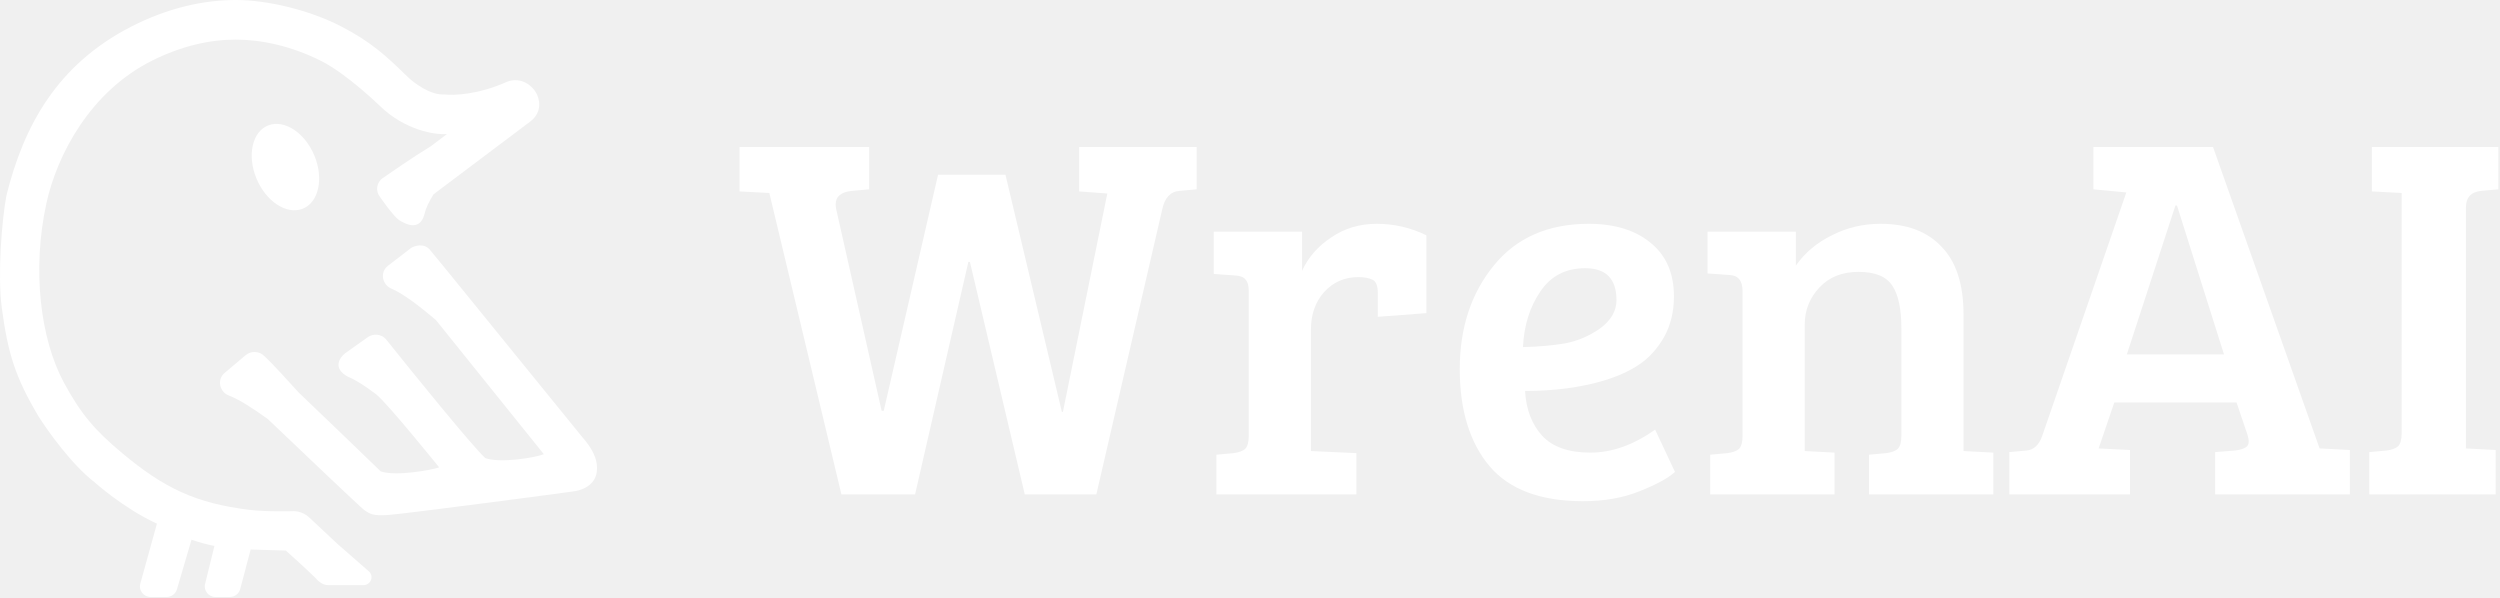
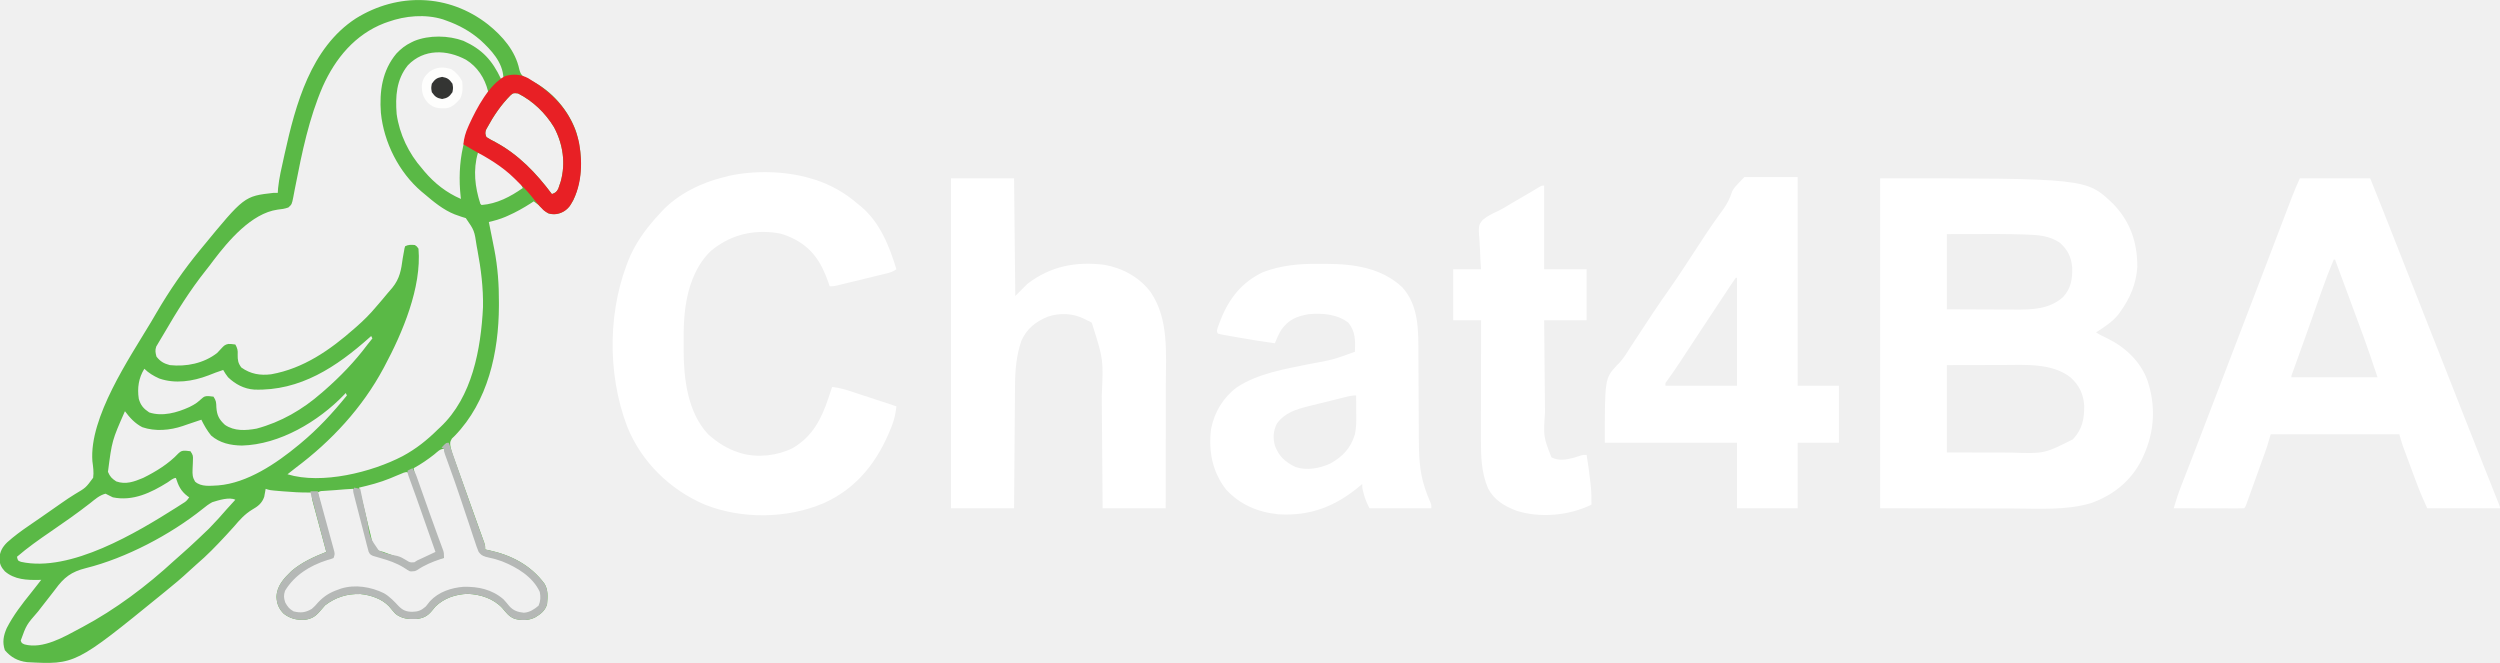
- <svg xmlns="http://www.w3.org/2000/svg" width="268" height="64" viewBox="0 0 268 64" fill="none">
-   <path d="M16.337 6.483C19.55 4.888 22.551 4.247 25.275 4.247C27.939 4.247 31.167 4.889 34.457 6.549C37.208 7.938 40.697 11.33 40.697 11.33C43.434 13.993 46.652 14.468 47.918 14.372L46.191 15.672C44.291 16.83 41.787 18.563 41.032 19.09C40.347 19.566 40.227 20.497 40.746 21.125C40.746 21.125 42.166 23.189 42.788 23.595C43.41 24 45.025 24.872 45.509 22.929C45.645 22.32 45.996 21.603 46.473 20.831L56.826 13.041C58.241 11.976 57.82 10.491 57.432 9.882C57.087 9.294 55.977 8.19 54.383 8.751C51.3 10.152 48.611 10.25 47.652 10.124C46.138 10.229 44.363 8.889 43.664 8.205C41.439 6.034 39.803 4.488 36.497 2.794C33.162 1.084 28.687 0 25.275 0C21.925 0 18.066 0.802 14.057 2.86C6.153 6.916 2.55 13.441 0.683 20.986C0.193 23.595 -0.275 29.5 0.193 33C0.842 37.853 1.617 40.406 4.134 44.643C5.124 46.213 7.706 49.817 10.106 51.672C10.106 51.672 13.25 54.5 16.823 56.137L15.039 62.573C14.839 63.293 15.397 64 16.165 64H17.845C18.365 64 18.823 63.665 18.966 63.179L20.531 57.857C21.38 58.155 22.21 58.371 22.987 58.526L21.983 62.604C21.807 63.316 22.363 64 23.117 64H24.62C25.153 64 25.617 63.65 25.75 63.149L26.869 58.909L30.638 59.02C30.638 59.02 32.608 60.769 33.812 61.947C34.008 62.207 34.551 62.726 35.155 62.726H38.951C39.752 62.726 40.131 61.766 39.536 61.245L36.152 58.287L33.148 55.471C32.705 55.055 32.118 54.814 31.502 54.796C31.502 54.796 28.586 54.884 26.739 54.657C20.934 53.945 17.555 52.298 13.106 48.583C10.168 46.13 8.693 44.403 6.879 41.068C4.309 36.343 3.419 28.869 4.981 21.764C6.093 16.704 9.611 9.822 16.337 6.483Z" fill="white" />
-   <path d="M33.712 16.704C34.726 19.172 34.155 21.714 32.436 22.381C30.716 23.047 28.5 21.587 27.485 19.118C26.471 16.649 27.042 14.107 28.761 13.441C30.481 12.774 32.697 14.235 33.712 16.704Z" fill="white" />
-   <path d="M62.4 46.831C63.354 47.928 64.128 49.112 63.982 50.528C63.837 51.944 62.525 52.51 61.651 52.651C60.776 52.793 43.579 55.058 41.684 55.2C40.008 55.325 39.701 55.117 39.046 54.676C38.751 54.485 32.034 48.095 28.712 44.924C27.072 43.738 25.587 42.796 24.54 42.403C23.576 42.041 23.191 40.731 24.089 39.971L26.324 38.081C26.912 37.584 27.814 37.615 28.357 38.193C28.991 38.746 31.075 41.026 32.038 42.096C35.083 45.011 38.794 48.57 40.81 50.528C42.413 51.094 46.251 50.386 47.077 50.103C47.077 50.103 41.453 43.123 40.303 42.254C39.152 41.384 38.118 40.714 37.313 40.392C35.631 39.506 36.393 38.35 36.983 37.882L39.415 36.152C40.005 35.732 40.844 35.793 41.355 36.343C44.38 40.128 50.749 47.98 52.032 49.112C53.635 49.679 57.376 49.065 58.298 48.688L46.719 34.296C44.861 32.722 43.142 31.434 41.958 30.941C41.016 30.549 40.651 29.214 41.605 28.479L44.067 26.583C44.484 26.33 45.477 26.022 46.115 26.813L47.805 28.869L62.4 46.831Z" fill="white" />
-   <path d="M126.432 20.464L128.28 20.296V15.76H115.68V20.52L118.704 20.744L113.944 44.152H113.832L107.784 18.728H100.56L94.736 44.04H94.512L89.64 22.424C89.603 22.237 89.584 22.069 89.584 21.92C89.584 21.061 90.163 20.576 91.32 20.464L93.168 20.296V15.76H79.28V20.52L82.472 20.688L90.2 53H98.096L103.808 28.08H103.976L109.856 53H117.528L124.584 22.48C124.845 21.211 125.461 20.539 126.432 20.464Z" fill="white" />
-   <path fill-rule="evenodd" clip-rule="evenodd" d="M227.941 20.632L218.925 46.728C218.589 47.699 218.029 48.221 217.245 48.296L215.397 48.464V53H228.333V48.24L224.973 48.072L226.653 43.144H239.757L240.933 46.616C241.12 47.213 241.101 47.624 240.877 47.848C240.653 48.072 240.224 48.221 239.589 48.296L237.461 48.464V53H251.909V48.24L248.717 48.072H248.661L237.237 15.76H224.413V20.296L227.941 20.632ZM227.997 37.992L233.205 22.032H233.373L238.413 37.992H227.997Z" fill="white" />
-   <path d="M257.459 46.448V20.688L254.267 20.52V15.76H267.819V20.296L265.971 20.464C264.889 20.576 264.347 21.173 264.347 22.256V48.072L267.539 48.24V53H253.987V48.464L255.835 48.296C256.395 48.221 256.806 48.072 257.067 47.848C257.329 47.587 257.459 47.12 257.459 46.448Z" fill="white" />
-   <path d="M183.051 29.312V24.832H192.515V28.472C193.486 27.091 194.774 26.008 196.379 25.224C197.984 24.403 199.72 23.992 201.587 23.992C204.424 23.992 206.608 24.813 208.139 26.456C209.707 28.061 210.491 30.488 210.491 33.736V48.352L213.683 48.52V53H200.355V48.744L202.203 48.576C202.763 48.501 203.174 48.352 203.435 48.128C203.696 47.867 203.827 47.4 203.827 46.728V35.192C203.827 33.139 203.51 31.627 202.875 30.656C202.24 29.648 201.027 29.144 199.235 29.144C197.48 29.144 196.08 29.704 195.035 30.824C193.99 31.944 193.467 33.269 193.467 34.8V48.352L196.659 48.52V53H183.331V48.744L185.179 48.576C185.739 48.501 186.15 48.352 186.411 48.128C186.672 47.867 186.803 47.4 186.803 46.728V31.216C186.803 30.096 186.336 29.517 185.403 29.48L183.051 29.312Z" fill="white" />
-   <path fill-rule="evenodd" clip-rule="evenodd" d="M170.318 23.992C173.118 23.992 175.339 24.683 176.982 26.064C178.625 27.408 179.446 29.312 179.446 31.776C179.446 33.419 179.091 34.875 178.382 36.144C177.673 37.376 176.795 38.347 175.75 39.056C174.705 39.765 173.435 40.344 171.942 40.792C169.441 41.539 166.622 41.912 163.486 41.912C163.598 43.891 164.214 45.496 165.334 46.728C166.454 47.923 168.171 48.52 170.486 48.52C172.801 48.52 175.115 47.699 177.43 46.056L179.558 50.592C178.811 51.264 177.542 51.955 175.75 52.664C173.995 53.373 171.979 53.728 169.702 53.728C165.147 53.728 161.806 52.477 159.678 49.976C157.55 47.437 156.486 43.965 156.486 39.56C156.486 35.155 157.699 31.459 160.126 28.472C162.553 25.485 165.95 23.992 170.318 23.992ZM167.742 36.816C169.123 36.555 170.393 36.013 171.55 35.192C172.707 34.333 173.286 33.325 173.286 32.168C173.286 29.891 172.166 28.752 169.926 28.752C167.835 28.752 166.23 29.592 165.11 31.272C163.99 32.915 163.374 34.893 163.262 37.208C164.905 37.171 166.398 37.04 167.742 36.816Z" fill="white" />
-   <path d="M133.867 46.728V31.216C133.867 30.619 133.755 30.208 133.531 29.984C133.344 29.723 132.99 29.573 132.467 29.536L130.115 29.368V24.832H139.579V29.032C140.251 27.576 141.296 26.381 142.715 25.448C144.134 24.477 145.758 23.992 147.587 23.992C149.454 23.992 151.227 24.403 152.907 25.224V33.568L147.699 33.96V31.384C147.699 30.637 147.512 30.171 147.139 29.984C146.728 29.797 146.224 29.704 145.627 29.704C144.134 29.704 142.902 30.245 141.931 31.328C140.998 32.373 140.531 33.717 140.531 35.36V48.352L145.403 48.576V53H130.395V48.744L132.243 48.576C132.803 48.501 133.214 48.352 133.475 48.128C133.736 47.867 133.867 47.4 133.867 46.728Z" fill="white" />
+ <svg xmlns="http://www.w3.org/2000/svg" version="1.1" width="2061" height="546">
+   <path d="M0 0 C11.877 9.536 22.605 21.775 25.763 37.064 C26.645 40.243 27.213 41.495 29.88 43.493 C31.77 44.484 33.682 45.433 35.611 46.345 C52.699 54.635 66.12 70.485 72.513 88.126 C78.174 106.733 78.329 126.847 70.287 144.837 C67.256 150.363 64.59 153.594 58.638 155.814 C55.427 156.515 52.833 156.648 49.638 155.814 C46.61 153.802 44.199 151.374 41.638 148.814 C40.321 147.792 38.992 146.785 37.638 145.814 C36.885 146.31 36.133 146.806 35.357 147.318 C29.194 151.259 23.031 154.747 16.326 157.689 C15.359 158.117 15.359 158.117 14.373 158.554 C9.873 160.472 5.407 161.724 0.638 162.814 C0.759 163.419 0.881 164.024 1.005 164.647 C1.36 166.419 1.714 168.19 2.068 169.962 C2.426 171.753 2.785 173.543 3.146 175.334 C3.65 177.847 4.145 180.361 4.638 182.876 C4.803 183.69 4.968 184.504 5.138 185.343 C8 200.042 9.019 214.556 8.951 229.501 C8.948 230.743 8.948 230.743 8.945 232.011 C8.804 270.231 -0.088 310.878 -27.487 339.126 C-28.253 339.865 -29.018 340.603 -29.807 341.365 C-31.611 344.207 -31.405 345.489 -30.85 348.719 C-29.878 352.892 -28.39 356.884 -26.932 360.907 C-26.412 362.367 -26.412 362.367 -25.882 363.855 C-24.756 367.01 -23.621 370.162 -22.487 373.314 C-21.713 375.48 -20.939 377.647 -20.167 379.814 C-17.906 386.15 -15.635 392.483 -13.362 398.814 C-11.407 404.259 -9.453 409.704 -7.507 415.152 C-6.812 417.09 -6.112 419.026 -5.411 420.962 C-4.797 422.677 -4.797 422.677 -4.17 424.427 C-3.818 425.405 -3.465 426.382 -3.102 427.389 C-2.362 429.814 -2.362 429.814 -2.362 432.814 C-0.908 433.108 -0.908 433.108 0.576 433.407 C18.93 437.39 34.917 445.545 46.396 460.868 C49.661 465.982 49.161 471.975 48.638 477.814 C47.092 483.279 43.343 486.094 38.638 488.868 C33.202 491.438 27.452 491.56 21.701 489.876 C17.182 488.055 14.817 484.764 11.759 481.099 C4.436 473.209 -6.202 469.85 -16.737 469.376 C-26.655 469.703 -36.187 472.838 -43.362 479.814 C-44.4 481.028 -45.422 482.257 -46.424 483.501 C-50.081 487.909 -53.594 489.508 -59.194 490.126 C-65.736 490.39 -71.102 489.936 -76.362 485.814 C-78.165 483.86 -79.839 481.828 -81.526 479.775 C-87.453 473.444 -96.857 470.346 -105.311 469.529 C-116.237 469.207 -125.645 472.136 -134.362 478.814 C-135.757 480.34 -137.112 481.903 -138.424 483.501 C-142.215 488.006 -145.492 490.065 -151.362 490.814 C-158.036 491.029 -163.007 489.803 -168.362 485.814 C-172.439 481.737 -174.126 477.746 -174.417 471.997 C-174.188 462.86 -168.425 456.783 -162.174 450.677 C-153.812 443.487 -143.557 438.833 -133.362 434.814 C-133.512 434.259 -133.662 433.704 -133.817 433.132 C-135.381 427.359 -136.937 421.584 -138.489 415.807 C-139.069 413.652 -139.651 411.496 -140.235 409.342 C-141.074 406.245 -141.906 403.147 -142.737 400.048 C-142.999 399.084 -143.262 398.121 -143.532 397.128 C-143.772 396.227 -144.013 395.327 -144.26 394.399 C-144.473 393.608 -144.687 392.818 -144.906 392.003 C-145.362 389.814 -145.362 389.814 -145.362 385.814 C-146.011 385.825 -146.66 385.835 -147.329 385.847 C-154.555 385.914 -161.666 385.506 -168.862 384.876 C-169.932 384.789 -171.002 384.702 -172.104 384.613 C-179.972 383.944 -179.972 383.944 -183.362 382.814 C-183.509 383.701 -183.509 383.701 -183.659 384.607 C-183.808 385.397 -183.958 386.187 -184.112 387.001 C-184.251 387.779 -184.39 388.556 -184.534 389.357 C-186.324 394.668 -189.81 397.341 -194.549 400.001 C-200.672 403.767 -204.754 408.368 -209.362 413.814 C-211.257 415.938 -213.181 418.035 -215.112 420.126 C-215.863 420.941 -215.863 420.941 -216.63 421.772 C-224.148 429.869 -231.853 437.862 -240.284 445.017 C-242.443 446.884 -244.537 448.812 -246.628 450.754 C-252.677 456.367 -258.917 461.656 -265.362 466.814 C-266.493 467.736 -267.623 468.659 -268.752 469.583 C-340.264 527.815 -340.264 527.815 -380.112 525.689 C-387.776 524.739 -393.343 521.745 -398.362 515.814 C-400.554 509.238 -399.514 503.825 -396.807 497.634 C-391.36 487.004 -384.106 477.644 -376.628 468.388 C-374.782 466.093 -372.978 463.767 -371.174 461.439 C-370.624 460.73 -370.073 460.021 -369.506 459.29 C-369.129 458.803 -368.751 458.316 -368.362 457.814 C-368.944 457.837 -369.527 457.86 -370.127 457.884 C-380.209 458.106 -390.424 457.683 -398.362 450.814 C-401.436 447.432 -402.618 444.865 -402.862 440.376 C-402.549 434.711 -400.492 430.919 -396.523 426.996 C-390.832 421.901 -384.861 417.481 -378.549 413.189 C-376.505 411.781 -374.461 410.374 -372.417 408.966 C-371.399 408.269 -370.382 407.571 -369.333 406.852 C-363.3 402.713 -357.287 398.549 -351.334 394.294 C-347.851 391.813 -344.298 389.504 -340.67 387.24 C-331.586 381.882 -331.586 381.882 -325.567 373.672 C-324.911 369.065 -325.592 364.624 -326.194 360.043 C-328.917 323.9 -295.743 275.183 -278.041 245.629 C-276.465 242.986 -274.913 240.331 -273.37 237.669 C-262.757 219.484 -250.789 202.043 -237.362 185.814 C-236.904 185.255 -236.447 184.695 -235.975 184.119 C-201 141.551 -201 141.551 -176.862 138.814 C-175.707 138.814 -174.552 138.814 -173.362 138.814 C-173.281 137.565 -173.199 136.316 -173.116 135.029 C-172.24 126.357 -170.182 117.873 -168.299 109.376 C-168.099 108.467 -167.898 107.558 -167.691 106.621 C-158.67 65.956 -146.142 19.192 -109.01 -4.983 C-74.338 -26.498 -32.413 -25.385 0 0 Z M-82.362 -2.186 C-83.418 -1.812 -84.473 -1.439 -85.561 -1.053 C-109.727 8.291 -125.877 27.914 -136.289 51.102 C-147.585 77.233 -153.372 105.291 -158.799 133.118 C-159.014 134.191 -159.229 135.263 -159.451 136.368 C-159.837 138.309 -160.205 140.254 -160.552 142.203 C-161.763 148.274 -161.763 148.274 -164.624 150.853 C-167.634 151.909 -170.31 152.334 -173.487 152.626 C-195.016 155.633 -214.105 178.318 -226.623 194.807 C-227.469 195.937 -228.312 197.069 -229.153 198.203 C-230.302 199.734 -231.495 201.232 -232.69 202.728 C-245.639 218.978 -256.735 236.791 -267.153 254.743 C-268.239 256.603 -269.348 258.446 -270.467 260.286 C-271.031 261.244 -271.594 262.202 -272.174 263.189 C-272.865 264.345 -272.865 264.345 -273.569 265.525 C-274.644 268.629 -274.205 270.672 -273.362 273.814 C-270.091 277.926 -267.361 279.446 -262.362 280.814 C-248.705 282.284 -234.328 279.35 -223.362 270.814 C-222.13 269.544 -220.921 268.253 -219.737 266.939 C-217.837 264.876 -216.926 263.927 -214.155 263.372 C-211.924 263.376 -211.924 263.376 -208.362 263.814 C-206.618 266.814 -206.189 268.745 -206.424 272.189 C-206.475 276.575 -206.132 279.228 -203.362 282.814 C-195.747 288.196 -187.904 289.504 -178.788 288.368 C-152.127 283.601 -130.27 268.349 -110.362 250.814 C-109.86 250.375 -109.358 249.936 -108.841 249.484 C-102.882 244.259 -97.425 238.903 -92.362 232.814 C-91.029 231.27 -89.697 229.726 -88.364 228.183 C-86.449 225.946 -84.569 223.682 -82.694 221.411 C-81.479 219.954 -80.232 218.523 -78.983 217.095 C-72.755 209.48 -71.624 202.277 -70.362 192.814 C-70.027 190.831 -69.676 188.851 -69.299 186.876 C-69.096 185.718 -69.096 185.718 -68.889 184.536 C-68.715 183.968 -68.541 183.399 -68.362 182.814 C-65.563 181.414 -63.457 181.561 -60.362 181.814 C-58.67 182.915 -58.67 182.915 -57.362 184.814 C-54.623 216.742 -70.585 254.249 -85.362 281.814 C-85.676 282.403 -85.99 282.993 -86.313 283.6 C-103.824 316.154 -129.107 343.406 -158.549 365.442 C-160.856 367.188 -163.116 368.99 -165.362 370.814 C-137.018 379.434 -95.738 369.092 -70.362 355.814 C-59.316 349.854 -50.248 342.625 -41.362 333.814 C-40.676 333.177 -39.99 332.54 -39.284 331.884 C-12.964 307.105 -5.921 267.536 -4.174 233.118 C-3.871 217.36 -5.811 201.579 -8.737 186.126 C-9.032 184.552 -9.032 184.552 -9.333 182.946 C-11.279 169.851 -11.279 169.851 -18.358 159.611 C-19.494 159.265 -20.629 158.92 -21.799 158.564 C-23.041 158.123 -24.282 157.682 -25.561 157.228 C-26.194 157.005 -26.828 156.782 -27.48 156.553 C-36.708 152.927 -44.895 146.198 -52.362 139.814 C-53.195 139.127 -54.027 138.44 -54.885 137.732 C-73.55 121.795 -85.913 97.231 -88.362 72.814 C-89.666 55.096 -87.267 37.901 -75.487 23.876 C-71.803 20.026 -68.168 17.119 -63.362 14.814 C-62.559 14.422 -61.756 14.03 -60.928 13.626 C-48.673 8.62 -32.638 8.936 -20.288 13.486 C-4.734 20.546 3.416 29.567 10.638 44.814 C11.298 44.484 11.958 44.154 12.638 43.814 C12.073 31.088 2.574 21.023 -6.362 12.814 C-14.81 5.557 -23.859 0.536 -34.362 -3.186 C-35.289 -3.525 -36.215 -3.864 -37.17 -4.214 C-51.733 -8.696 -68.198 -7.232 -82.362 -2.186 Z M-66.112 33.63 C-75.638 45.419 -76.499 59.297 -75.362 73.814 C-73.054 90.432 -65.423 106.255 -54.362 118.814 C-53.71 119.608 -53.057 120.402 -52.385 121.22 C-44.099 130.982 -34.172 138.748 -22.362 143.814 C-22.47 142.953 -22.47 142.953 -22.581 142.075 C-25.621 114.25 -20.714 85.978 -3.299 63.314 C-0.951 60.071 -0.383 59.073 -0.049 54.939 C-2.707 44.177 -8.77 34.893 -18.19 29.064 C-34.057 20.601 -52.869 19.885 -66.112 33.63 Z M18.63 58.255 C10.767 66.133 4.562 75.25 -0.717 85.029 C-1.228 85.972 -1.228 85.972 -1.749 86.935 C-2.53 89.329 -2.337 90.504 -1.362 92.814 C1.02 94.327 3.318 95.61 5.826 96.876 C25.067 107.18 39.673 122.484 52.638 139.814 C55.475 138.791 56.465 138.151 57.869 135.423 C58.184 134.48 58.5 133.536 58.826 132.564 C59.149 131.63 59.473 130.697 59.806 129.736 C64.158 114.454 61.788 98.539 54.365 84.661 C47.249 72.926 36.946 63.016 24.638 56.814 C20.768 56.425 20.768 56.425 18.63 58.255 Z M-8.362 105.814 C-12.47 119.937 -10.831 134.028 -6.362 147.814 C-6.032 148.144 -5.702 148.474 -5.362 148.814 C7.289 147.854 18.401 142.007 28.638 134.814 C23.488 123.225 11.104 116.077 0.638 109.814 C-0.08 109.378 -0.798 108.942 -1.538 108.493 C-4.732 106.466 -4.732 106.466 -8.362 105.814 Z M-96.362 256.814 C-96.967 257.363 -96.967 257.363 -97.584 257.923 C-124.919 282.298 -154.916 302.294 -192.797 300.993 C-201.161 300.408 -208.362 296.573 -214.362 290.814 C-215.923 288.868 -217.119 286.988 -218.362 284.814 C-222.52 286.158 -226.561 287.677 -230.612 289.314 C-243.31 294.167 -258.016 296.473 -271.174 291.806 C-275.698 289.754 -279.841 287.335 -283.362 283.814 C-288.099 291.454 -289.284 299.627 -287.956 308.54 C-286.425 313.99 -284.039 316.696 -279.362 319.814 C-268.479 323.441 -256.227 319.96 -246.174 315.353 C-240.839 312.561 -240.839 312.561 -236.315 308.654 C-234.086 306.554 -233.238 306.291 -230.237 306.376 C-228.958 306.521 -227.679 306.665 -226.362 306.814 C-224.098 310.209 -224.117 311.635 -223.987 315.626 C-223.526 322.216 -221.796 325.567 -216.924 330.064 C-209.151 335.372 -199.769 334.813 -190.831 333.161 C-170.776 327.803 -152.893 317.464 -137.362 303.814 C-136.225 302.841 -136.225 302.841 -135.065 301.849 C-121.876 290.319 -109.823 277.861 -99.362 263.814 C-98.035 262.142 -96.704 260.473 -95.362 258.814 C-95.692 258.154 -96.022 257.494 -96.362 256.814 Z M-117.362 303.814 C-117.788 304.275 -118.215 304.737 -118.655 305.212 C-139.804 327.277 -171.892 346.351 -202.924 347.126 C-212.26 346.975 -221.151 345.111 -228.362 338.814 C-231.604 334.786 -234.109 330.456 -236.362 325.814 C-239.586 326.883 -242.805 327.966 -246.018 329.068 C-247.299 329.504 -248.581 329.94 -249.862 330.376 C-250.5 330.597 -251.138 330.818 -251.795 331.046 C-262.263 334.589 -274.441 335.653 -285.042 331.997 C-290.996 328.96 -295.445 324.127 -299.362 318.814 C-310.017 342.984 -310.017 342.984 -313.362 368.814 C-311.613 372.871 -310.183 374.266 -306.549 376.689 C-298.646 379.478 -291.794 376.924 -284.362 373.814 C-273.94 368.662 -263.209 362.105 -255.252 353.544 C-253.065 351.542 -252.153 351.293 -249.237 351.376 C-247.958 351.521 -246.679 351.665 -245.362 351.814 C-243.253 354.977 -243.136 355.523 -243.307 359.087 C-243.344 360.325 -243.344 360.325 -243.381 361.587 C-243.451 363.314 -243.529 365.041 -243.616 366.767 C-243.726 370.948 -243.737 373.187 -241.542 376.853 C-236.465 381.419 -228.967 380.271 -222.515 379.984 C-198.436 378.079 -174.427 361.768 -156.362 346.814 C-155.496 346.1 -155.496 346.1 -154.612 345.372 C-140.256 333.472 -128.089 320.28 -116.362 305.814 C-116.692 305.154 -117.022 304.494 -117.362 303.814 Z M-44.362 354.439 C-49.78 358.713 -55.319 362.458 -61.362 365.814 C-60.692 369.61 -59.648 373.112 -58.368 376.746 C-57.957 377.918 -57.547 379.09 -57.124 380.297 C-56.674 381.568 -56.225 382.84 -55.776 384.111 C-55.313 385.427 -54.851 386.744 -54.389 388.06 C-53.173 391.523 -51.954 394.985 -50.733 398.446 C-49.021 403.304 -47.314 408.165 -45.606 413.024 C-44.698 415.608 -43.788 418.192 -42.878 420.774 C-40.65 427.103 -38.46 433.44 -36.362 439.814 C-37.348 439.898 -38.334 439.981 -39.35 440.068 C-43.887 440.717 -47.536 442.622 -51.549 444.751 C-52.247 445.112 -52.945 445.472 -53.665 445.843 C-54.342 446.193 -55.019 446.543 -55.717 446.904 C-56.681 447.398 -56.681 447.398 -57.664 447.903 C-59.479 448.843 -59.479 448.843 -61.545 450.259 C-63.362 450.814 -63.362 450.814 -65.667 449.654 C-66.515 449.026 -67.363 448.398 -68.237 447.751 C-75.712 442.668 -83.845 439.906 -92.578 437.749 C-93.827 437.44 -95.075 437.132 -96.362 436.814 C-96.535 436.152 -96.708 435.49 -96.887 434.808 C-98.683 427.946 -100.484 421.085 -102.288 414.225 C-102.962 411.661 -103.634 409.097 -104.305 406.533 C-105.267 402.856 -106.234 399.181 -107.202 395.505 C-107.503 394.351 -107.804 393.197 -108.114 392.008 C-108.534 390.416 -108.534 390.416 -108.963 388.792 C-109.21 387.853 -109.456 386.914 -109.71 385.946 C-110.168 383.851 -110.168 383.851 -111.362 382.814 C-113.448 382.88 -115.532 383.019 -117.612 383.189 C-119.499 383.34 -119.499 383.34 -121.424 383.493 C-123.373 383.652 -123.373 383.652 -125.362 383.814 C-126.599 383.899 -127.837 383.984 -129.112 384.072 C-130.267 384.151 -131.422 384.231 -132.612 384.314 C-134.197 384.422 -134.197 384.422 -135.815 384.532 C-138.35 384.664 -138.35 384.664 -140.362 385.814 C-137.677 397.526 -134.737 409.149 -131.612 420.751 C-130.802 423.76 -129.995 426.769 -129.19 429.779 C-129.006 430.459 -128.821 431.139 -128.631 431.839 C-127.362 436.588 -127.362 436.588 -127.362 438.814 C-128.077 439.021 -128.793 439.229 -129.53 439.443 C-145.264 444.307 -159.637 452.378 -168.362 466.814 C-169.59 470.662 -169.462 472.479 -168.299 476.376 C-165.849 480.724 -163.327 483.837 -158.44 485.447 C-153.473 486.351 -149.752 485.341 -145.362 482.814 C-142.603 480.315 -142.603 480.315 -140.112 477.439 C-135.135 472.148 -130.23 469.138 -123.362 466.814 C-122.71 466.571 -122.057 466.329 -121.385 466.079 C-109.72 462.406 -96.565 464.568 -85.799 469.876 C-81.006 472.686 -77.387 476.564 -73.624 480.607 C-70.072 484.072 -67.425 485.112 -62.487 485.189 C-57.663 485.075 -55.05 484.073 -51.362 480.814 C-50.18 479.344 -48.998 477.874 -47.827 476.396 C-40.791 468.797 -30.362 465.353 -20.268 464.575 C-8.033 464.309 3.151 466.693 12.638 474.814 C14.279 476.579 15.804 478.397 17.318 480.271 C20.616 484.125 24.513 485.479 29.517 485.943 C34.608 485.633 38.406 482.892 42.138 479.626 C44.309 475.556 44.587 472.322 43.638 467.814 C37.825 454.894 24.032 446.589 11.353 441.493 C7.102 440.042 3.227 438.87 -1.262 438.442 C-4.087 437.721 -5.089 437.225 -6.721 434.768 C-7.943 431.872 -8.932 428.965 -9.877 425.966 C-10.256 424.858 -10.634 423.75 -11.024 422.609 C-12.25 418.999 -13.431 415.376 -14.612 411.751 C-15.442 409.283 -16.276 406.816 -17.113 404.35 C-18.774 399.452 -20.421 394.55 -22.058 389.644 C-25.062 380.683 -28.281 371.806 -31.549 362.939 C-32.053 361.562 -32.557 360.186 -33.06 358.81 C-34.158 355.81 -35.258 352.811 -36.362 349.814 C-39.688 349.814 -41.861 352.429 -44.362 354.439 Z M-69.446 369.463 C-70.298 369.82 -71.149 370.177 -72.026 370.544 C-73.464 371.131 -73.464 371.131 -74.932 371.73 C-76.915 372.555 -78.897 373.383 -80.877 374.214 C-89.207 377.604 -97.62 379.801 -106.362 381.814 C-104.68 388.89 -102.952 395.954 -101.192 403.011 C-100.599 405.413 -100.016 407.818 -99.444 410.225 C-98.62 413.685 -97.758 417.134 -96.889 420.583 C-96.641 421.661 -96.393 422.74 -96.137 423.851 C-94.954 429.085 -94.954 429.085 -91.721 433.121 C-89.656 434.086 -89.656 434.086 -86.362 434.814 C-85.652 435.087 -84.941 435.36 -84.209 435.642 C-83.62 435.852 -83.031 436.062 -82.424 436.279 C-81.757 436.522 -81.089 436.765 -80.401 437.015 C-79.043 437.505 -77.683 437.992 -76.323 438.476 C-72.836 439.751 -69.8 441.115 -66.674 443.13 C-63.6 445.132 -63.6 445.132 -60.944 444.29 C-60.092 443.803 -59.24 443.316 -58.362 442.814 C-57.038 442.226 -55.708 441.652 -54.374 441.087 C-52.932 440.455 -51.49 439.822 -50.049 439.189 C-48.678 438.587 -47.307 437.985 -45.935 437.383 C-44.756 436.865 -43.577 436.347 -42.362 435.814 C-46.967 421.843 -51.705 407.925 -56.616 394.058 C-57.334 392.027 -58.048 389.995 -58.76 387.962 C-59.804 384.978 -60.857 381.997 -61.913 379.017 C-62.389 377.647 -62.389 377.647 -62.875 376.249 C-63.322 375 -63.322 375 -63.777 373.725 C-64.036 372.991 -64.294 372.257 -64.561 371.501 C-65.788 368.915 -66.747 368.622 -69.446 369.463 Z M-264.112 377.439 C-277.885 386.017 -292.776 393.236 -309.362 389.814 C-311.369 388.828 -313.372 387.833 -315.362 386.814 C-320.384 388.085 -324.132 391.537 -328.112 394.689 C-338.673 402.906 -349.59 410.559 -360.635 418.108 C-370.171 424.625 -379.599 431.268 -388.362 438.814 C-387.694 441.984 -387.694 441.984 -385.049 443.001 C-344.333 451.973 -289.236 418.645 -256.766 398.087 C-256.014 397.605 -255.262 397.123 -254.487 396.626 C-253.773 396.169 -253.059 395.711 -252.323 395.24 C-248.779 393.069 -248.779 393.069 -246.362 389.814 C-246.821 389.497 -247.28 389.18 -247.752 388.853 C-253.236 384.682 -255.297 380.303 -257.362 373.814 C-259.602 373.814 -262.348 376.312 -264.112 377.439 Z M-227.362 393.814 C-230.345 395.42 -232.718 397.236 -235.331 399.388 C-261.84 420.602 -298.633 439.984 -331.565 448.173 C-343.641 451.218 -349.607 455.768 -356.919 465.841 C-358.302 467.732 -359.738 469.558 -361.213 471.376 C-363.993 474.808 -366.691 478.296 -369.362 481.814 C-370.086 482.766 -370.086 482.766 -370.825 483.738 C-380.566 494.882 -380.566 494.882 -385.284 507.927 C-384.48 510.025 -384.48 510.025 -382.135 511.068 C-366.953 515.152 -349.366 504.798 -336.362 497.814 C-335.711 497.468 -335.06 497.123 -334.39 496.767 C-307.013 482.155 -281.532 462.963 -258.733 441.974 C-256.708 440.129 -254.657 438.325 -252.588 436.529 C-248.407 432.879 -244.341 429.117 -240.299 425.314 C-239.631 424.689 -238.963 424.063 -238.274 423.419 C-229.854 415.541 -229.854 415.541 -222.049 407.064 C-217.588 401.889 -212.97 396.858 -208.362 391.814 C-213.324 389.332 -222.194 392.227 -227.362 393.814 Z " fill="#5AB946" transform="translate(402.3618,20.18628)" />
+   <path d="M0 0 C170.069 0 170.069 0 192 21 C206.276 35.634 212.065 52.933 212 73 C211.178 86.783 206.026 98.886 198 110 C197.49 110.708 196.979 111.415 196.453 112.145 C191.404 118.48 184.723 122.633 178 127 C181.096 129.064 184.198 130.537 187.562 132.125 C202.233 139.311 214.896 151.264 220.445 166.91 C227.384 187.822 226.199 208.915 217 229 C216.581 229.92 216.162 230.841 215.73 231.789 C206.834 249.582 192.107 261.334 173.457 267.895 C153.299 273.799 130.897 272.283 110.099 272.203 C106.593 272.191 103.087 272.191 99.581 272.189 C89.408 272.179 79.235 272.151 69.062 272.125 C46.272 272.084 23.481 272.043 0 272 C0 182.24 0 92.48 0 0 Z M55 46 C55 66.46 55 86.92 55 108 C67.148 108.058 67.148 108.058 79.297 108.098 C84.26 108.11 89.224 108.124 94.188 108.151 C98.195 108.173 102.202 108.185 106.209 108.19 C107.728 108.193 109.248 108.201 110.768 108.211 C125.271 108.311 139.524 108.031 150.875 97.812 C157.394 90.631 158.641 82.814 158.312 73.332 C157.506 64.731 154.528 58.758 148 53 C139.749 47.439 130.397 46.67 120.723 46.379 C119.638 46.341 118.553 46.303 117.435 46.265 C104.771 45.865 92.107 45.891 79.438 45.938 C71.373 45.958 63.309 45.979 55 46 Z M55 154 C55 177.76 55 201.52 55 226 C71.088 226.031 71.088 226.031 87.5 226.062 C90.852 226.072 94.204 226.081 97.658 226.09 C100.366 226.093 103.074 226.096 105.781 226.098 C106.46 226.1 107.139 226.103 107.838 226.106 C135.326 227.06 135.326 227.06 158.941 215.145 C166.637 206.839 168.337 198.49 168.211 187.352 C167.615 177.885 164.108 170.664 157.113 164.277 C141.97 152.168 119.544 153.827 101.191 153.902 C100.007 153.903 98.823 153.904 97.603 153.905 C93.256 153.911 88.909 153.925 84.562 153.938 C74.807 153.958 65.051 153.979 55 154 Z " fill="#FFFFFF" transform="translate(1550,147)" />
+   <path d="M0 0 C19.14 0 38.28 0 58 0 C66.687 21.601 75.224 43.259 83.729 64.932 C84.69 67.382 85.652 69.831 86.613 72.281 C87.083 73.478 87.552 74.674 88.036 75.906 C91.845 85.609 95.668 95.306 99.5 105 C105.689 120.658 111.846 136.328 118 152 C127.267 175.599 127.267 175.599 136.562 199.188 C136.845 199.903 137.127 200.618 137.418 201.355 C140.973 210.362 144.541 219.365 148.114 228.364 C150.071 233.292 152.026 238.219 153.982 243.147 C155.419 246.766 156.858 250.384 158.297 254.003 C159.176 256.217 160.055 258.431 160.934 260.645 C161.345 261.678 161.757 262.711 162.181 263.776 C162.74 265.186 162.74 265.186 163.31 266.624 C163.638 267.449 163.966 268.274 164.304 269.123 C165 271 165 271 165 272 C145.2 272 125.4 272 105 272 C101.789 264.936 98.757 258.018 96.082 250.766 C95.739 249.843 95.395 248.921 95.042 247.971 C94.325 246.042 93.61 244.113 92.897 242.183 C91.809 239.241 90.715 236.302 89.619 233.363 C88.919 231.477 88.219 229.59 87.52 227.703 C87.196 226.833 86.872 225.963 86.538 225.067 C86.082 223.83 86.082 223.83 85.616 222.567 C85.219 221.495 85.219 221.495 84.814 220.4 C83.763 217.303 82.899 214.145 82 211 C47.02 211 12.04 211 -24 211 C-24.99 214.3 -25.98 217.6 -27 221 C-27.64 222.909 -28.296 224.814 -28.977 226.709 C-29.334 227.706 -29.691 228.703 -30.059 229.731 C-30.434 230.77 -30.809 231.808 -31.195 232.879 C-31.588 233.972 -31.981 235.065 -32.386 236.192 C-33.21 238.482 -34.035 240.772 -34.862 243.062 C-36.132 246.582 -37.396 250.104 -38.66 253.627 C-39.463 255.857 -40.267 258.087 -41.07 260.316 C-41.449 261.374 -41.829 262.431 -42.219 263.52 C-42.57 264.489 -42.92 265.457 -43.282 266.455 C-43.59 267.311 -43.899 268.167 -44.217 269.049 C-45 271 -45 271 -46 272 C-47.811 272.094 -49.625 272.117 -51.438 272.114 C-53.179 272.113 -53.179 272.113 -54.956 272.113 C-56.852 272.106 -56.852 272.106 -58.785 272.098 C-60.071 272.096 -61.357 272.095 -62.682 272.093 C-66.106 272.09 -69.531 272.08 -72.955 272.069 C-76.447 272.058 -79.94 272.054 -83.432 272.049 C-90.288 272.038 -97.144 272.021 -104 272 C-102.177 265.656 -100.143 259.473 -97.727 253.332 C-97.411 252.52 -97.095 251.709 -96.77 250.872 C-96.086 249.111 -95.399 247.351 -94.711 245.591 C-92.798 240.696 -90.898 235.795 -88.996 230.895 C-88.592 229.854 -88.188 228.813 -87.771 227.741 C-83.027 215.513 -78.358 203.256 -73.688 191 C-66.821 172.989 -59.928 154.988 -53 137 C-46.097 119.073 -39.223 101.135 -32.375 83.188 C-31.501 80.897 -30.626 78.606 -29.752 76.316 C-26.297 67.263 -22.842 58.21 -19.391 49.156 C-17.302 43.674 -15.21 38.193 -13.116 32.713 C-12.341 30.681 -11.566 28.649 -10.792 26.616 C-9.727 23.819 -8.659 21.023 -7.59 18.227 C-7.283 17.42 -6.977 16.613 -6.662 15.782 C-4.607 10.42 -2.339 5.263 0 0 Z M28 67 C24.441 75.303 21.236 83.681 18.234 92.199 C17.565 94.086 16.895 95.973 16.226 97.859 C15.297 100.478 14.372 103.097 13.446 105.717 C11.625 110.869 9.798 116.019 7.972 121.17 C7.3 123.065 6.629 124.96 5.959 126.855 C2.563 136.44 -0.874 146.009 -4.347 155.566 C-4.873 157.018 -4.873 157.018 -5.409 158.499 C-5.718 159.348 -6.026 160.198 -6.344 161.073 C-7.054 162.818 -7.054 162.818 -7 164 C16.43 164 39.86 164 64 164 C58.547 147.519 58.547 147.519 52.73 131.18 C52.367 130.193 52.004 129.207 51.63 128.191 C50.486 125.084 49.337 121.98 48.188 118.875 C47.391 116.716 46.595 114.558 45.799 112.399 C43.88 107.195 41.958 101.993 40.033 96.791 C39.087 94.235 38.142 91.678 37.197 89.122 C34.471 81.745 31.74 74.371 29 67 C28.67 67 28.34 67 28 67 Z " fill="#FFFFFF" transform="translate(1896,147)" />
+   <path d="M0 0 C1.249 0.362 2.498 0.724 3.785 1.098 C16.912 5.386 28.621 11.914 39 21 C39.745 21.59 40.49 22.181 41.258 22.789 C57.254 35.887 65.167 55.735 71 75 C68.154 76.898 66.458 77.535 63.209 78.329 C62.238 78.569 61.267 78.809 60.266 79.056 C59.219 79.308 58.172 79.561 57.094 79.82 C56.018 80.084 54.941 80.347 53.832 80.619 C51.557 81.175 49.28 81.728 47.003 82.278 C43.512 83.122 40.024 83.976 36.535 84.832 C34.326 85.37 32.116 85.908 29.906 86.445 C28.859 86.702 27.812 86.958 26.734 87.222 C25.763 87.456 24.792 87.689 23.791 87.93 C22.936 88.137 22.081 88.344 21.201 88.558 C19 89 19 89 16 89 C15.648 87.973 15.296 86.945 14.934 85.887 C9.035 69.13 1.556 57.145 -14.916 49.235 C-19.257 47.244 -23.26 45.599 -28 45 C-29.535 44.803 -29.535 44.803 -31.102 44.602 C-50.029 42.713 -66.8 47.526 -81.562 59.5 C-89.648 67.071 -94.815 76.364 -98.375 86.75 C-98.601 87.403 -98.828 88.055 -99.061 88.728 C-103.563 103.065 -104.495 117.768 -104.391 132.686 C-104.375 135.432 -104.391 138.177 -104.41 140.924 C-104.439 164.71 -101.254 192.937 -84.137 211.094 C-76.745 217.689 -68.511 223.072 -59 226 C-58.345 226.223 -57.69 226.446 -57.016 226.676 C-43.244 230.599 -26.913 228.7 -14.312 222.312 C1.914 212.744 9.265 198.261 15 181 C15.34 180.006 15.681 179.012 16.031 177.988 C16.706 175.998 17.357 174 18 172 C24.218 172.635 29.83 174.409 35.746 176.379 C36.757 176.71 37.768 177.042 38.81 177.384 C42.021 178.438 45.229 179.5 48.438 180.562 C50.622 181.281 52.806 181.999 54.99 182.717 C60.329 184.472 65.665 186.233 71 188 C70.374 193.496 69.457 198.32 67.438 203.5 C67.174 204.184 66.91 204.869 66.638 205.574 C55.704 233.237 38.638 255.441 11.062 267.812 C-19.174 280.714 -56.378 281.139 -87 269 C-115.801 256.64 -139.159 233.85 -150.958 204.628 C-167.751 160.429 -167.074 106.415 -148 63 C-141.894 50.11 -133.739 39.346 -124 29 C-123.192 28.095 -123.192 28.095 -122.367 27.172 C-109.159 12.968 -89.646 3.475 -71 -1 C-69.327 -1.445 -69.327 -1.445 -67.621 -1.898 C-46.39 -6.645 -20.827 -6.15 0 0 Z " fill="#FFFFFF" transform="translate(668,147)" />
+   <path d="M0 0 C17.16 0 34.32 0 52 0 C52.33 32.01 52.66 64.02 53 97 C56.3 93.7 59.6 90.4 63 87 C82.023 72.435 102.846 68.391 126.471 71.305 C141.565 74.006 155.647 81.706 164.75 94.062 C179.715 116.104 177.154 144.499 177.101 169.873 C177.095 173.474 177.095 177.075 177.093 180.675 C177.09 187.468 177.082 194.26 177.072 201.052 C177.061 208.796 177.055 216.54 177.05 224.284 C177.04 240.189 177.022 256.095 177 272 C159.84 272 142.68 272 125 272 C124.939 263.823 124.879 255.647 124.816 247.223 C124.771 241.35 124.724 235.478 124.677 229.605 C124.617 222.018 124.557 214.43 124.503 206.843 C124.455 200.184 124.402 193.525 124.347 186.866 C124.327 184.337 124.308 181.809 124.291 179.28 C125.653 149.522 125.653 149.522 117 122 C116.67 121.01 116.34 120.02 116 119 C114.163 117.881 114.163 117.881 112 117 C111.058 116.488 111.058 116.488 110.098 115.965 C100.75 111.246 89.927 110.734 80 114 C69.755 118.186 62.605 123.778 58 134 C53.972 145.919 52.865 157.879 52.795 170.395 C52.785 171.498 52.775 172.602 52.765 173.739 C52.733 177.358 52.708 180.978 52.684 184.598 C52.663 187.118 52.642 189.639 52.621 192.16 C52.571 198.098 52.526 204.037 52.483 209.976 C52.419 218.597 52.348 227.219 52.277 235.84 C52.18 247.893 52.091 259.946 52 272 C34.84 272 17.68 272 0 272 C0 182.24 0 92.48 0 0 Z " fill="#FFFFFF" transform="translate(784,147)" />
+   <path d="M0 0 C14.52 0 29.04 0 44 0 C44 56.76 44 113.52 44 172 C55.22 172 66.44 172 78 172 C78 187.51 78 203.02 78 219 C66.78 219 55.56 219 44 219 C44 236.82 44 254.64 44 273 C27.5 273 11 273 -6 273 C-6 255.18 -6 237.36 -6 219 C-41.97 219 -77.94 219 -115 219 C-115 166.018 -115 166.018 -105.015 155.127 C-104.347 154.467 -103.679 153.806 -102.991 153.125 C-99.356 149.245 -96.683 144.711 -93.852 140.23 C-92.662 138.408 -91.469 136.588 -90.273 134.77 C-89.678 133.858 -89.082 132.946 -88.468 132.006 C-79.898 118.898 -71.314 105.822 -62.259 93.042 C-53.779 80.978 -45.792 68.573 -37.727 56.23 C-36.534 54.41 -35.342 52.59 -34.148 50.77 C-33.563 49.875 -32.978 48.981 -32.375 48.059 C-29.377 43.507 -26.322 39.011 -23.148 34.581 C-22.518 33.7 -21.889 32.819 -21.24 31.911 C-20.055 30.263 -18.86 28.622 -17.653 26.99 C-14.134 22.103 -11.818 17.485 -9.98 11.737 C-8.375 8.75 -8.375 8.75 0 0 Z M-7 83 C-8.341 84.869 -9.624 86.752 -10.891 88.672 C-11.299 89.285 -11.707 89.898 -12.128 90.53 C-13.505 92.601 -14.878 94.676 -16.25 96.75 C-17.219 98.209 -18.187 99.667 -19.156 101.125 C-25.015 109.949 -30.843 118.792 -36.668 127.637 C-37.313 128.617 -37.959 129.596 -38.624 130.606 C-41.814 135.451 -45.002 140.297 -48.187 145.146 C-49.373 146.95 -50.56 148.754 -51.746 150.559 C-52.275 151.365 -52.803 152.171 -53.347 153.002 C-56.682 158.069 -60.132 163.034 -63.689 167.949 C-65.18 169.875 -65.18 169.875 -65 172 C-45.53 172 -26.06 172 -6 172 C-6 142.63 -6 113.26 -6 83 C-6.33 83 -6.66 83 -7 83 Z " fill="#FFFFFF" transform="translate(1438,146)" />
+   <path d="M0 0 C2.595 0.029 5.188 0.021 7.783 0.008 C30.077 0.036 53.051 3.388 69.959 19.267 C83.951 34.623 83.252 55.638 83.298 75.119 C83.307 78.565 83.327 82.01 83.351 85.456 C83.399 92.772 83.432 100.088 83.463 107.404 C83.499 115.889 83.541 124.373 83.599 132.857 C83.619 136.226 83.627 139.596 83.635 142.965 C83.704 156.927 83.964 170.588 88.4 183.967 C88.605 184.603 88.809 185.24 89.02 185.896 C90.066 189.092 91.254 192.181 92.623 195.248 C93.963 198.467 93.963 198.467 93.963 201.467 C77.133 201.467 60.303 201.467 42.963 201.467 C40.86 197.26 39.433 194.17 38.275 189.779 C38.024 188.847 37.773 187.915 37.514 186.955 C36.963 184.467 36.963 184.467 36.963 181.467 C35.963 182.319 35.963 182.319 34.943 183.189 C14.957 199.933 -5.803 208.047 -32.037 206.467 C-48.96 204.75 -63.922 198.523 -75.459 185.795 C-86.761 171.094 -89.852 154.082 -87.607 136.006 C-84.911 122.258 -77.661 110.249 -66.475 101.842 C-48.74 90.151 -26.776 86.735 -6.331 82.525 C12.813 79.044 12.813 79.044 30.963 72.467 C31.369 63.569 31.426 55.772 25.65 48.592 C16.66 41.483 4.158 40.439 -7.037 41.467 C-16.954 43.156 -23.699 45.918 -29.646 54.228 C-31.867 57.803 -33.469 61.573 -35.037 65.467 C-44.78 64.148 -54.462 62.602 -64.137 60.862 C-66.391 60.459 -68.647 60.068 -70.902 59.677 C-72.339 59.42 -73.776 59.163 -75.213 58.904 C-76.501 58.676 -77.789 58.448 -79.116 58.213 C-80.08 57.966 -81.044 57.72 -82.037 57.467 C-83.037 55.467 -83.037 55.467 -82.033 52.158 C-81.525 50.777 -81.005 49.401 -80.475 48.029 C-80.196 47.306 -79.917 46.583 -79.63 45.839 C-72.756 28.406 -61.93 14.82 -44.662 6.779 C-30.274 1.327 -15.275 -0.186 0 0 Z M24.742 109.413 C23.469 109.724 23.469 109.724 22.171 110.041 C21.255 110.269 20.34 110.497 19.396 110.732 C18.448 110.967 17.499 111.202 16.522 111.443 C14.51 111.943 12.498 112.444 10.487 112.947 C7.439 113.707 4.387 114.456 1.336 115.205 C-0.623 115.692 -2.582 116.181 -4.541 116.67 C-5.442 116.89 -6.344 117.11 -7.273 117.336 C-17.674 119.964 -26.846 122.689 -33.35 131.654 C-36.383 137.529 -36.79 143.854 -34.912 150.154 C-31.453 158.885 -26.508 163.362 -18.037 167.467 C-8.536 170.634 2.129 168.575 10.963 164.467 C21.161 158.639 27.554 151.776 30.963 140.467 C31.775 136.32 32.081 132.415 32.061 128.193 C32.057 127.039 32.054 125.886 32.051 124.697 C32.042 123.507 32.034 122.317 32.025 121.092 C32.021 119.879 32.016 118.666 32.012 117.416 C32 114.433 31.984 111.45 31.963 108.467 C29.265 108.467 27.332 108.775 24.742 109.413 Z " fill="#FFFFFF" transform="translate(1086.037,217.5334)" />
+   <path d="M0 0 C0 22.77 0 45.54 0 69 C11.55 69 23.1 69 35 69 C35 82.86 35 96.72 35 111 C23.45 111 11.9 111 0 111 C0.108 123.179 0.221 135.358 0.339 147.538 C0.394 153.194 0.448 158.85 0.497 164.506 C0.545 169.972 0.598 175.438 0.653 180.904 C0.673 182.982 0.692 185.06 0.709 187.138 C-0.663 206.873 -0.663 206.873 6 224 C11.889 227.225 18.522 225.935 24.762 224.258 C26.472 223.734 28.176 223.19 29.871 222.621 C32 222 32 222 35 222 C36.276 229.561 37.298 237.128 38.125 244.75 C38.212 245.529 38.3 246.308 38.39 247.111 C38.949 252.434 39.075 257.647 39 263 C20.647 272.101 -3.392 274.297 -23 268 C-32.992 264.107 -41.187 259.293 -46.297 249.52 C-51.745 236.788 -52.163 223.204 -52.114 209.54 C-52.114 208.465 -52.114 207.391 -52.114 206.284 C-52.113 202.778 -52.106 199.272 -52.098 195.766 C-52.096 193.317 -52.094 190.867 -52.093 188.418 C-52.09 182.007 -52.08 175.596 -52.069 169.184 C-52.058 162.628 -52.054 156.072 -52.049 149.516 C-52.038 136.677 -52.021 123.839 -52 111 C-59.59 111 -67.18 111 -75 111 C-75 97.14 -75 83.28 -75 69 C-67.41 69 -59.82 69 -52 69 C-52.186 66.301 -52.371 63.601 -52.562 60.82 C-52.688 58.176 -52.785 55.532 -52.879 52.887 C-52.959 51.062 -53.068 49.238 -53.207 47.417 C-54.293 32.842 -54.293 32.842 -50.623 28.292 C-46.9 25.12 -42.638 23.065 -38.213 21.045 C-34.751 19.41 -31.536 17.4 -28.27 15.41 C-27.025 14.679 -25.778 13.95 -24.529 13.225 C-23.918 12.869 -23.307 12.514 -22.677 12.147 C-22.062 11.789 -21.447 11.431 -20.812 11.062 C-18.903 9.948 -16.993 8.834 -15.084 7.719 C-13.382 6.726 -11.679 5.734 -9.976 4.742 C-8.046 3.612 -6.13 2.456 -4.233 1.271 C-2 0 -2 0 0 0 Z " fill="#FFFFFF" transform="translate(1273,153)" />
+   <path d="M0 0 C1.855 1.132 3.689 2.299 5.5 3.5 C6.396 4.08 7.292 4.66 8.215 5.258 C25.448 17.076 37.57 32.688 41.914 53.482 C45.079 70.709 44.088 90.566 34.125 105.535 C31.041 109.264 28.152 110.921 23.336 111.973 C18.777 112.403 16.032 111.609 12.5 108.688 C8.562 104.828 5.163 100.525 1.734 96.215 C-1.428 92.373 -4.921 88.948 -8.5 85.5 C-9.302 84.693 -10.104 83.886 -10.93 83.055 C-21.398 72.65 -33.074 65.867 -46.011 58.875 C-48.545 57.475 -51.026 56.004 -53.5 54.5 C-52.956 49.284 -51.708 44.865 -49.562 40.062 C-49.105 39.032 -49.105 39.032 -48.638 37.982 C-42.601 24.841 -32.245 5.024 -19.008 -1.781 C-12.235 -3.722 -6.245 -3.293 0 0 Z M-14.508 13.941 C-22.371 21.819 -28.576 30.936 -33.855 40.715 C-34.366 41.658 -34.366 41.658 -34.887 42.621 C-35.668 45.015 -35.475 46.191 -34.5 48.5 C-32.118 50.013 -29.82 51.297 -27.312 52.562 C-8.071 62.867 6.535 78.17 19.5 95.5 C22.337 94.477 23.327 93.837 24.73 91.109 C25.046 90.166 25.362 89.222 25.688 88.25 C26.011 87.317 26.335 86.383 26.668 85.422 C31.02 70.14 28.65 54.225 21.227 40.348 C14.111 28.612 3.808 18.703 -8.5 12.5 C-12.37 12.111 -12.37 12.111 -14.508 13.941 Z " fill="#E82025" transform="translate(435.5,64.5)" />
+   <path d="M0 0 C0.228 0.652 0.457 1.304 0.692 1.976 C2.895 8.266 5.1 14.555 7.305 20.845 C8.437 24.075 9.569 27.305 10.701 30.535 C12.016 34.289 13.332 38.043 14.648 41.797 C15.085 43.042 15.521 44.287 15.97 45.569 C18.25 52.068 20.554 58.557 22.896 65.033 C23.365 66.334 23.834 67.635 24.303 68.936 C25.192 71.399 26.086 73.86 26.985 76.319 C27.579 77.966 27.579 77.966 28.186 79.646 C28.537 80.61 28.889 81.575 29.251 82.569 C30 85 30 85 30 88 C30.969 88.196 31.939 88.392 32.938 88.594 C51.292 92.576 67.279 100.731 78.758 116.055 C82.023 121.169 81.523 127.161 81 133 C79.454 138.465 75.704 141.28 71 144.055 C65.564 146.624 59.814 146.746 54.062 145.062 C49.544 143.241 47.179 139.951 44.121 136.285 C36.797 128.395 26.16 125.037 15.625 124.562 C5.707 124.889 -3.826 128.024 -11 135 C-12.039 136.214 -13.06 137.443 -14.062 138.688 C-17.719 143.095 -21.233 144.695 -26.832 145.312 C-33.374 145.576 -38.741 145.123 -44 141 C-45.803 139.046 -47.477 137.015 -49.164 134.961 C-55.091 128.63 -64.495 125.532 -72.949 124.715 C-83.875 124.393 -93.284 127.323 -102 134 C-103.395 135.526 -104.75 137.09 -106.062 138.688 C-109.853 143.192 -113.13 145.252 -119 146 C-125.674 146.215 -130.646 144.99 -136 141 C-140.077 136.923 -141.764 132.933 -142.055 127.184 C-141.826 118.046 -136.063 111.969 -129.812 105.863 C-121.451 98.674 -111.195 94.019 -101 90 C-101.163 89.388 -101.326 88.777 -101.494 88.146 C-103.182 81.805 -104.869 75.462 -106.554 69.12 C-107.184 66.75 -107.815 64.38 -108.446 62.01 C-109.35 58.613 -110.254 55.215 -111.156 51.816 C-111.441 50.75 -111.725 49.683 -112.018 48.584 C-112.408 47.113 -112.408 47.113 -112.807 45.612 C-113.038 44.743 -113.269 43.875 -113.506 42.98 C-114 41 -114 41 -114 40 C-112.02 40 -110.04 40 -108 40 C-105.976 47.347 -103.965 54.698 -101.964 62.052 C-101.281 64.554 -100.595 67.056 -99.906 69.557 C-98.918 73.146 -97.94 76.739 -96.965 80.332 C-96.653 81.454 -96.342 82.576 -96.021 83.732 C-95.741 84.773 -95.46 85.814 -95.172 86.886 C-94.921 87.803 -94.67 88.72 -94.411 89.665 C-94 92 -94 92 -95 95 C-97.266 95.922 -97.266 95.922 -100.25 96.75 C-114.451 101.231 -127.124 109.061 -135 122 C-136.246 125.903 -136.1 127.679 -134.875 131.625 C-132.864 135.246 -131.574 136.935 -128 139 C-122.087 140.431 -118.369 140.102 -113 137 C-110.242 134.501 -110.242 134.501 -107.75 131.625 C-102.773 126.334 -97.868 123.324 -91 121 C-90.348 120.758 -89.695 120.515 -89.023 120.266 C-77.358 116.592 -64.204 118.755 -53.438 124.062 C-48.645 126.873 -45.026 130.75 -41.262 134.793 C-37.711 138.258 -35.063 139.298 -30.125 139.375 C-25.301 139.262 -22.689 138.26 -19 135 C-17.818 133.53 -16.636 132.06 -15.465 130.582 C-8.429 122.984 2 119.539 12.094 118.762 C24.329 118.495 35.513 120.879 45 129 C46.641 130.765 48.166 132.583 49.68 134.457 C52.978 138.312 56.872 139.659 61.875 140.133 C66.648 139.834 70.427 137.327 74 134.312 C75.658 130.478 75.795 127.091 75 123 C69.292 110.475 56.111 102.609 43.746 97.711 C38.397 95.896 38.397 95.896 32.901 94.644 C29.186 93.818 26.735 93.085 24.545 89.852 C23.297 86.934 22.3 84.013 21.352 80.984 C20.782 79.316 20.782 79.316 20.201 77.615 C18.975 74.004 17.8 70.378 16.625 66.75 C15.797 64.28 14.965 61.811 14.13 59.343 C12.484 54.471 10.856 49.593 9.241 44.711 C6.406 36.172 3.375 27.709 0.312 19.25 C-0.55 16.861 -1.408 14.47 -2.262 12.078 C-2.602 11.134 -2.942 10.189 -3.292 9.216 C-4 7 -4 7 -4 5 C-4.99 4.505 -4.99 4.505 -6 4 C-2.25 0 -2.25 0 0 0 Z " fill="#B5B8B6" transform="translate(370,365)" />
+   <path d="M0 0 C1.62 2.43 2.514 4.122 3.461 6.799 C3.733 7.56 4.004 8.321 4.284 9.105 C4.573 9.929 4.862 10.753 5.16 11.602 C5.466 12.463 5.773 13.324 6.088 14.212 C7.083 17.015 8.073 19.82 9.062 22.625 C10.08 25.5 11.099 28.374 12.119 31.249 C12.794 33.154 13.469 35.06 14.144 36.965 C16.065 42.389 18.009 47.802 19.992 53.203 C20.414 54.355 20.835 55.506 21.269 56.693 C22.028 58.76 22.792 60.826 23.561 62.889 C23.89 63.789 24.219 64.69 24.559 65.617 C24.84 66.376 25.122 67.135 25.412 67.917 C26 70 26 70 26 74 C25.105 74.291 24.211 74.583 23.289 74.883 C16.318 77.246 10.23 79.701 4.086 83.863 C2 85 2 85 -2 85 C-4.453 83.645 -4.453 83.645 -7.25 81.812 C-13.399 78.076 -19.541 76.004 -26.434 74.043 C-28.199 73.527 -28.199 73.527 -30 73 C-30.86 72.753 -31.72 72.506 -32.606 72.251 C-35 71 -35 71 -36.139 68.761 C-36.38 67.83 -36.621 66.899 -36.869 65.939 C-37.293 64.358 -37.293 64.358 -37.727 62.744 C-38.01 61.601 -38.294 60.459 -38.586 59.281 C-38.892 58.112 -39.198 56.944 -39.513 55.739 C-40.157 53.267 -40.79 50.792 -41.414 48.315 C-42.372 44.51 -43.361 40.714 -44.355 36.918 C-44.976 34.519 -45.594 32.119 -46.211 29.719 C-46.507 28.576 -46.802 27.433 -47.107 26.256 C-47.371 25.201 -47.635 24.147 -47.908 23.061 C-48.261 21.664 -48.261 21.664 -48.622 20.239 C-49 18 -49 18 -48 16 C-46.35 16.33 -44.7 16.66 -43 17 C-42.882 17.598 -42.763 18.197 -42.641 18.813 C-41.381 25.085 -39.999 31.321 -38.544 37.551 C-38.019 39.872 -37.525 42.202 -37.063 44.537 C-34.983 57.412 -34.983 57.412 -27.838 67.682 C-22.922 70.196 -17.867 71.319 -12.473 72.325 C-9.694 73.083 -7.631 74.26 -5.183 75.766 C-2.03 77.761 -2.03 77.761 1.574 77.539 C2.375 77.031 3.175 76.523 4 76 C5.25 75.411 6.507 74.836 7.77 74.273 C9.118 73.642 10.465 73.009 11.812 72.375 C12.852 71.888 12.852 71.888 13.912 71.391 C15.609 70.595 17.304 69.798 19 69 C16.592 62.149 14.184 55.298 11.775 48.448 C10.656 45.266 9.538 42.083 8.419 38.901 C7.129 35.229 5.838 31.558 4.547 27.887 C4.152 26.762 3.757 25.638 3.35 24.479 C1.193 18.348 -1.004 12.236 -3.285 6.149 C-4 4 -4 4 -4 2 C-2.68 1.34 -1.36 0.68 0 0 Z " fill="#B5B8B6" transform="translate(340,386)" />
+   <path d="M0 0 C3.831 2.612 6.652 5.678 8.75 9.875 C9.274 15.131 9.415 19.52 7.062 24.312 C3.766 27.965 0.44 31.607 -4.641 32.113 C-10.731 32.271 -14.524 32.14 -19.25 27.875 C-23.585 23.072 -24.563 19.463 -24.461 13.152 C-24.01 8.28 -21.831 5.189 -18.25 2.062 C-12.633 -2.033 -6.476 -2.242 0 0 Z " fill="#FEFEFD" transform="translate(372.25,57.125)" />
+   <path d="M0 0 C4.459 0.796 5.908 1.933 8.5 5.625 C9.125 9.125 9.125 9.125 8.5 12.625 C5.908 16.317 4.459 17.454 0 18.25 C-4.459 17.454 -5.908 16.317 -8.5 12.625 C-9.125 9.125 -9.125 9.125 -8.5 5.625 C-5.908 1.933 -4.459 0.796 0 0 Z " fill="#343533" transform="translate(364.5,63.375)" />
</svg>
